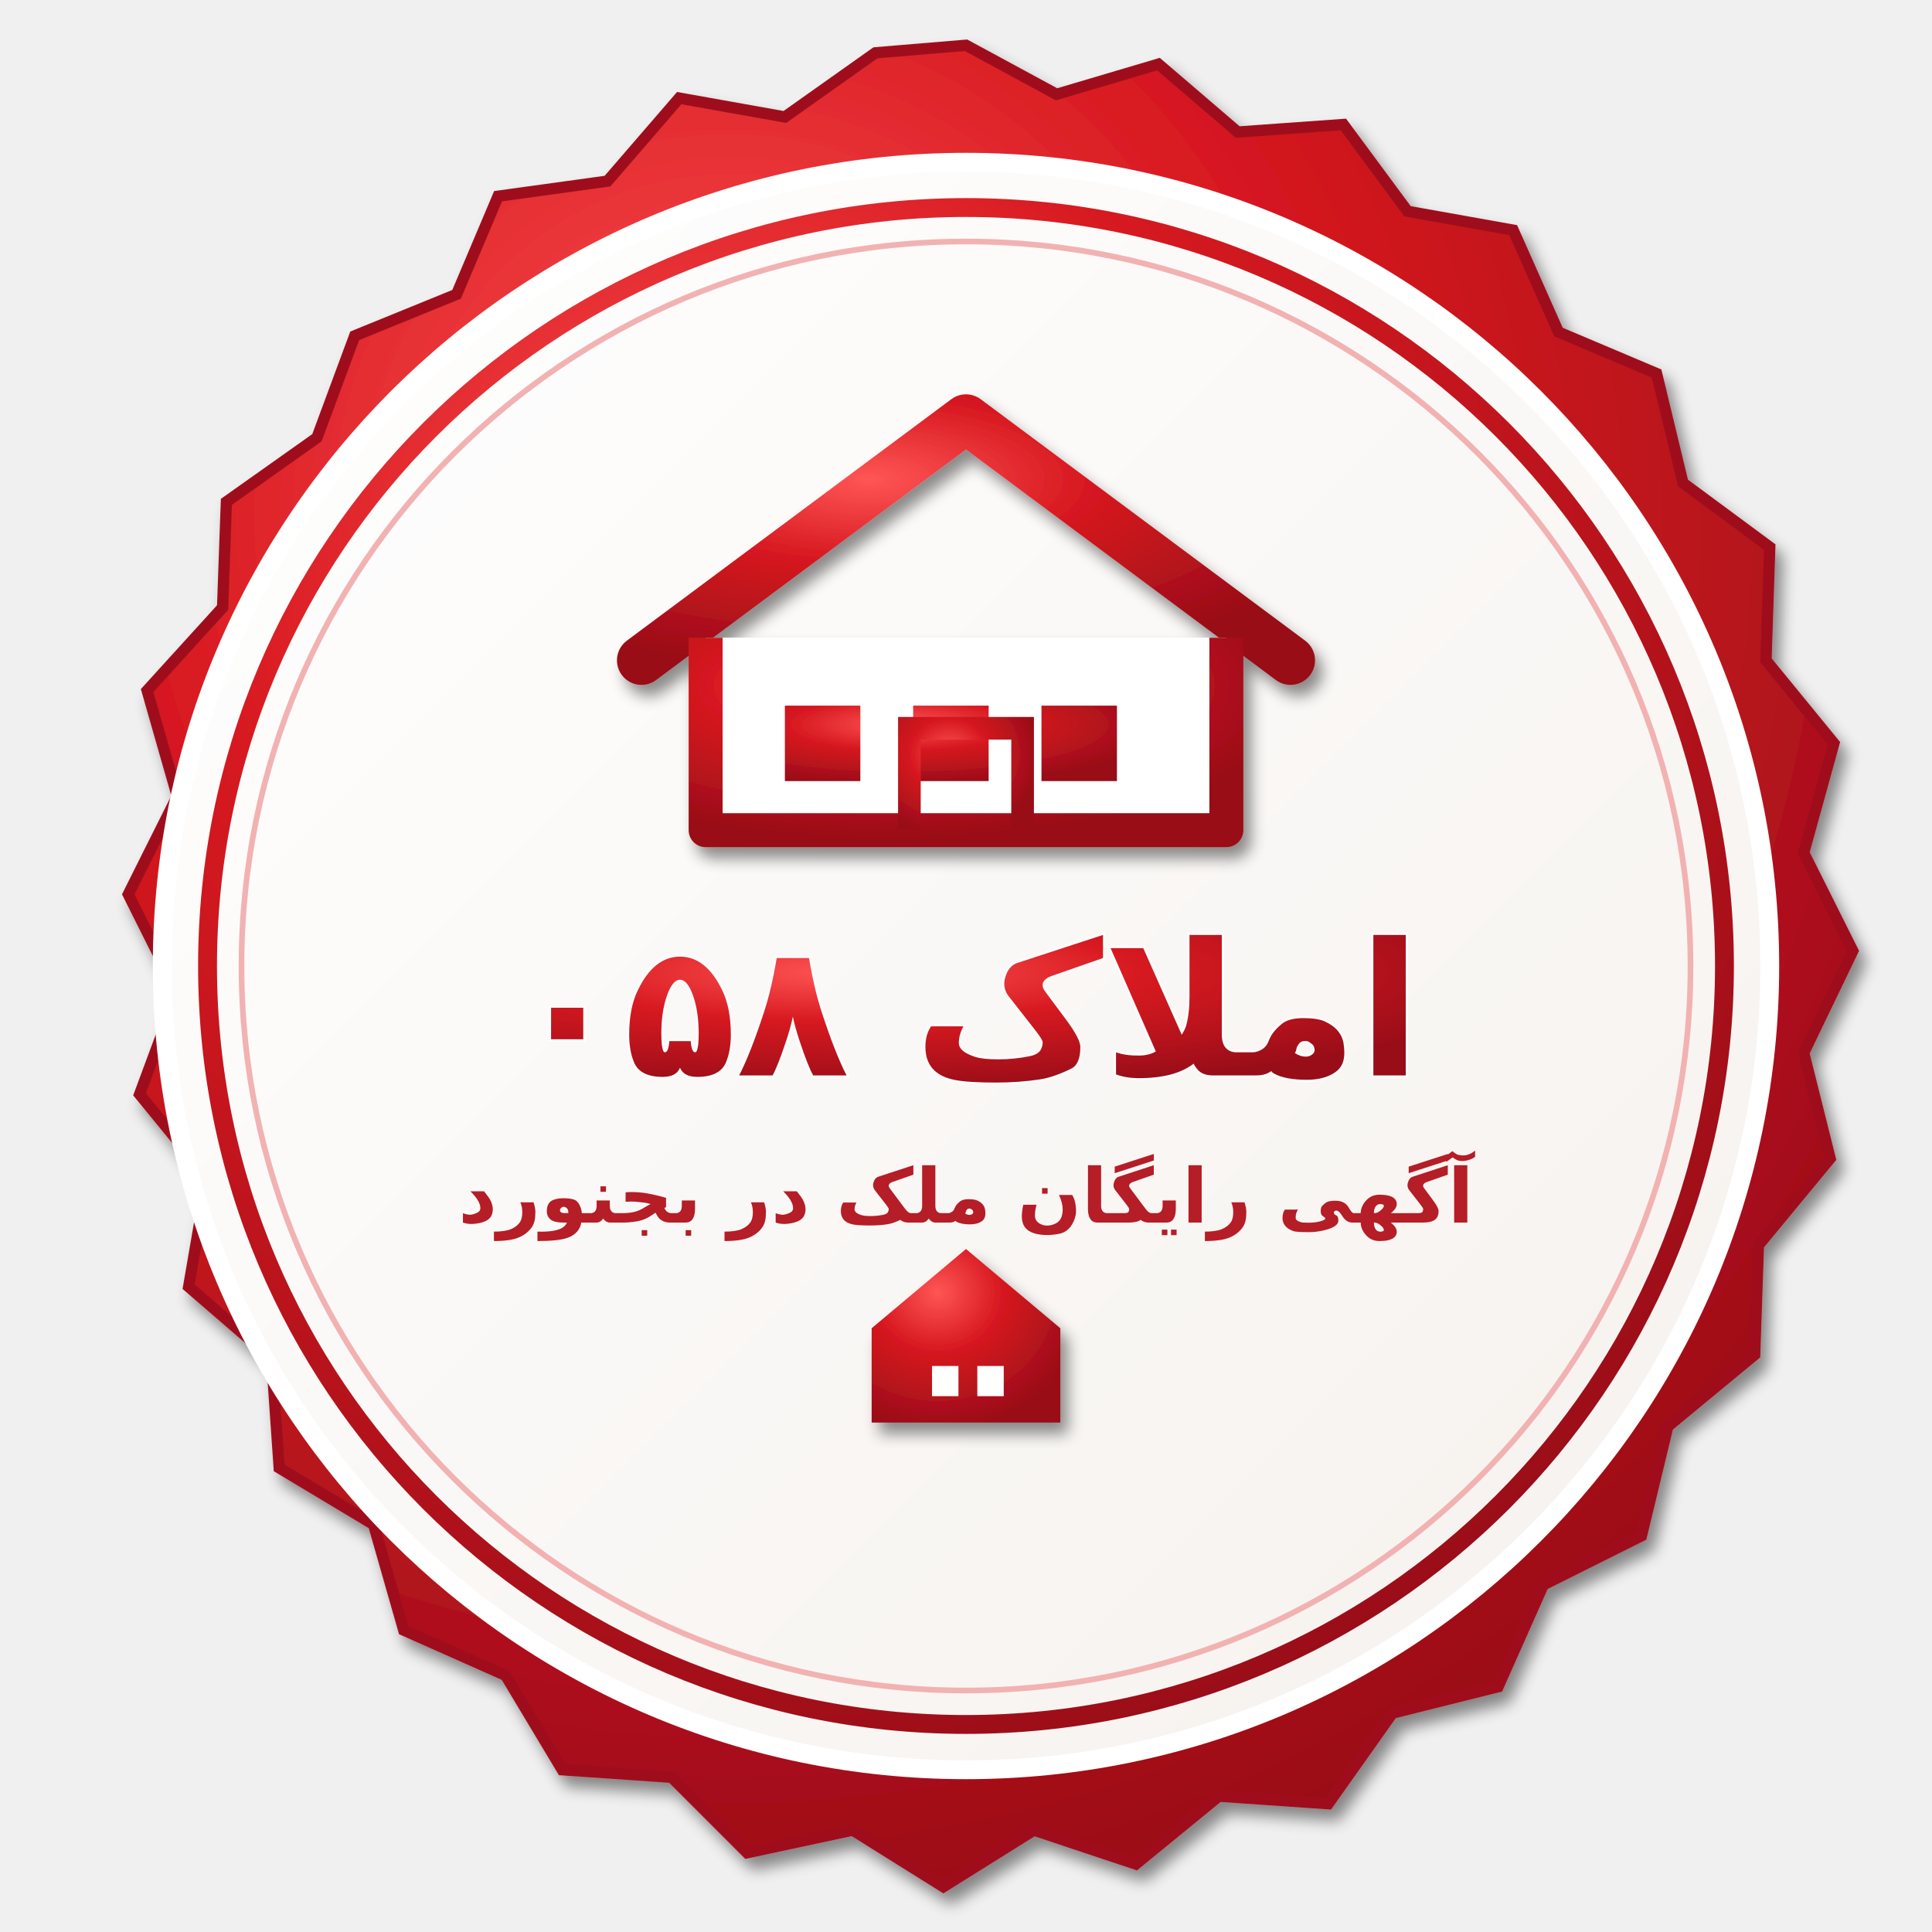
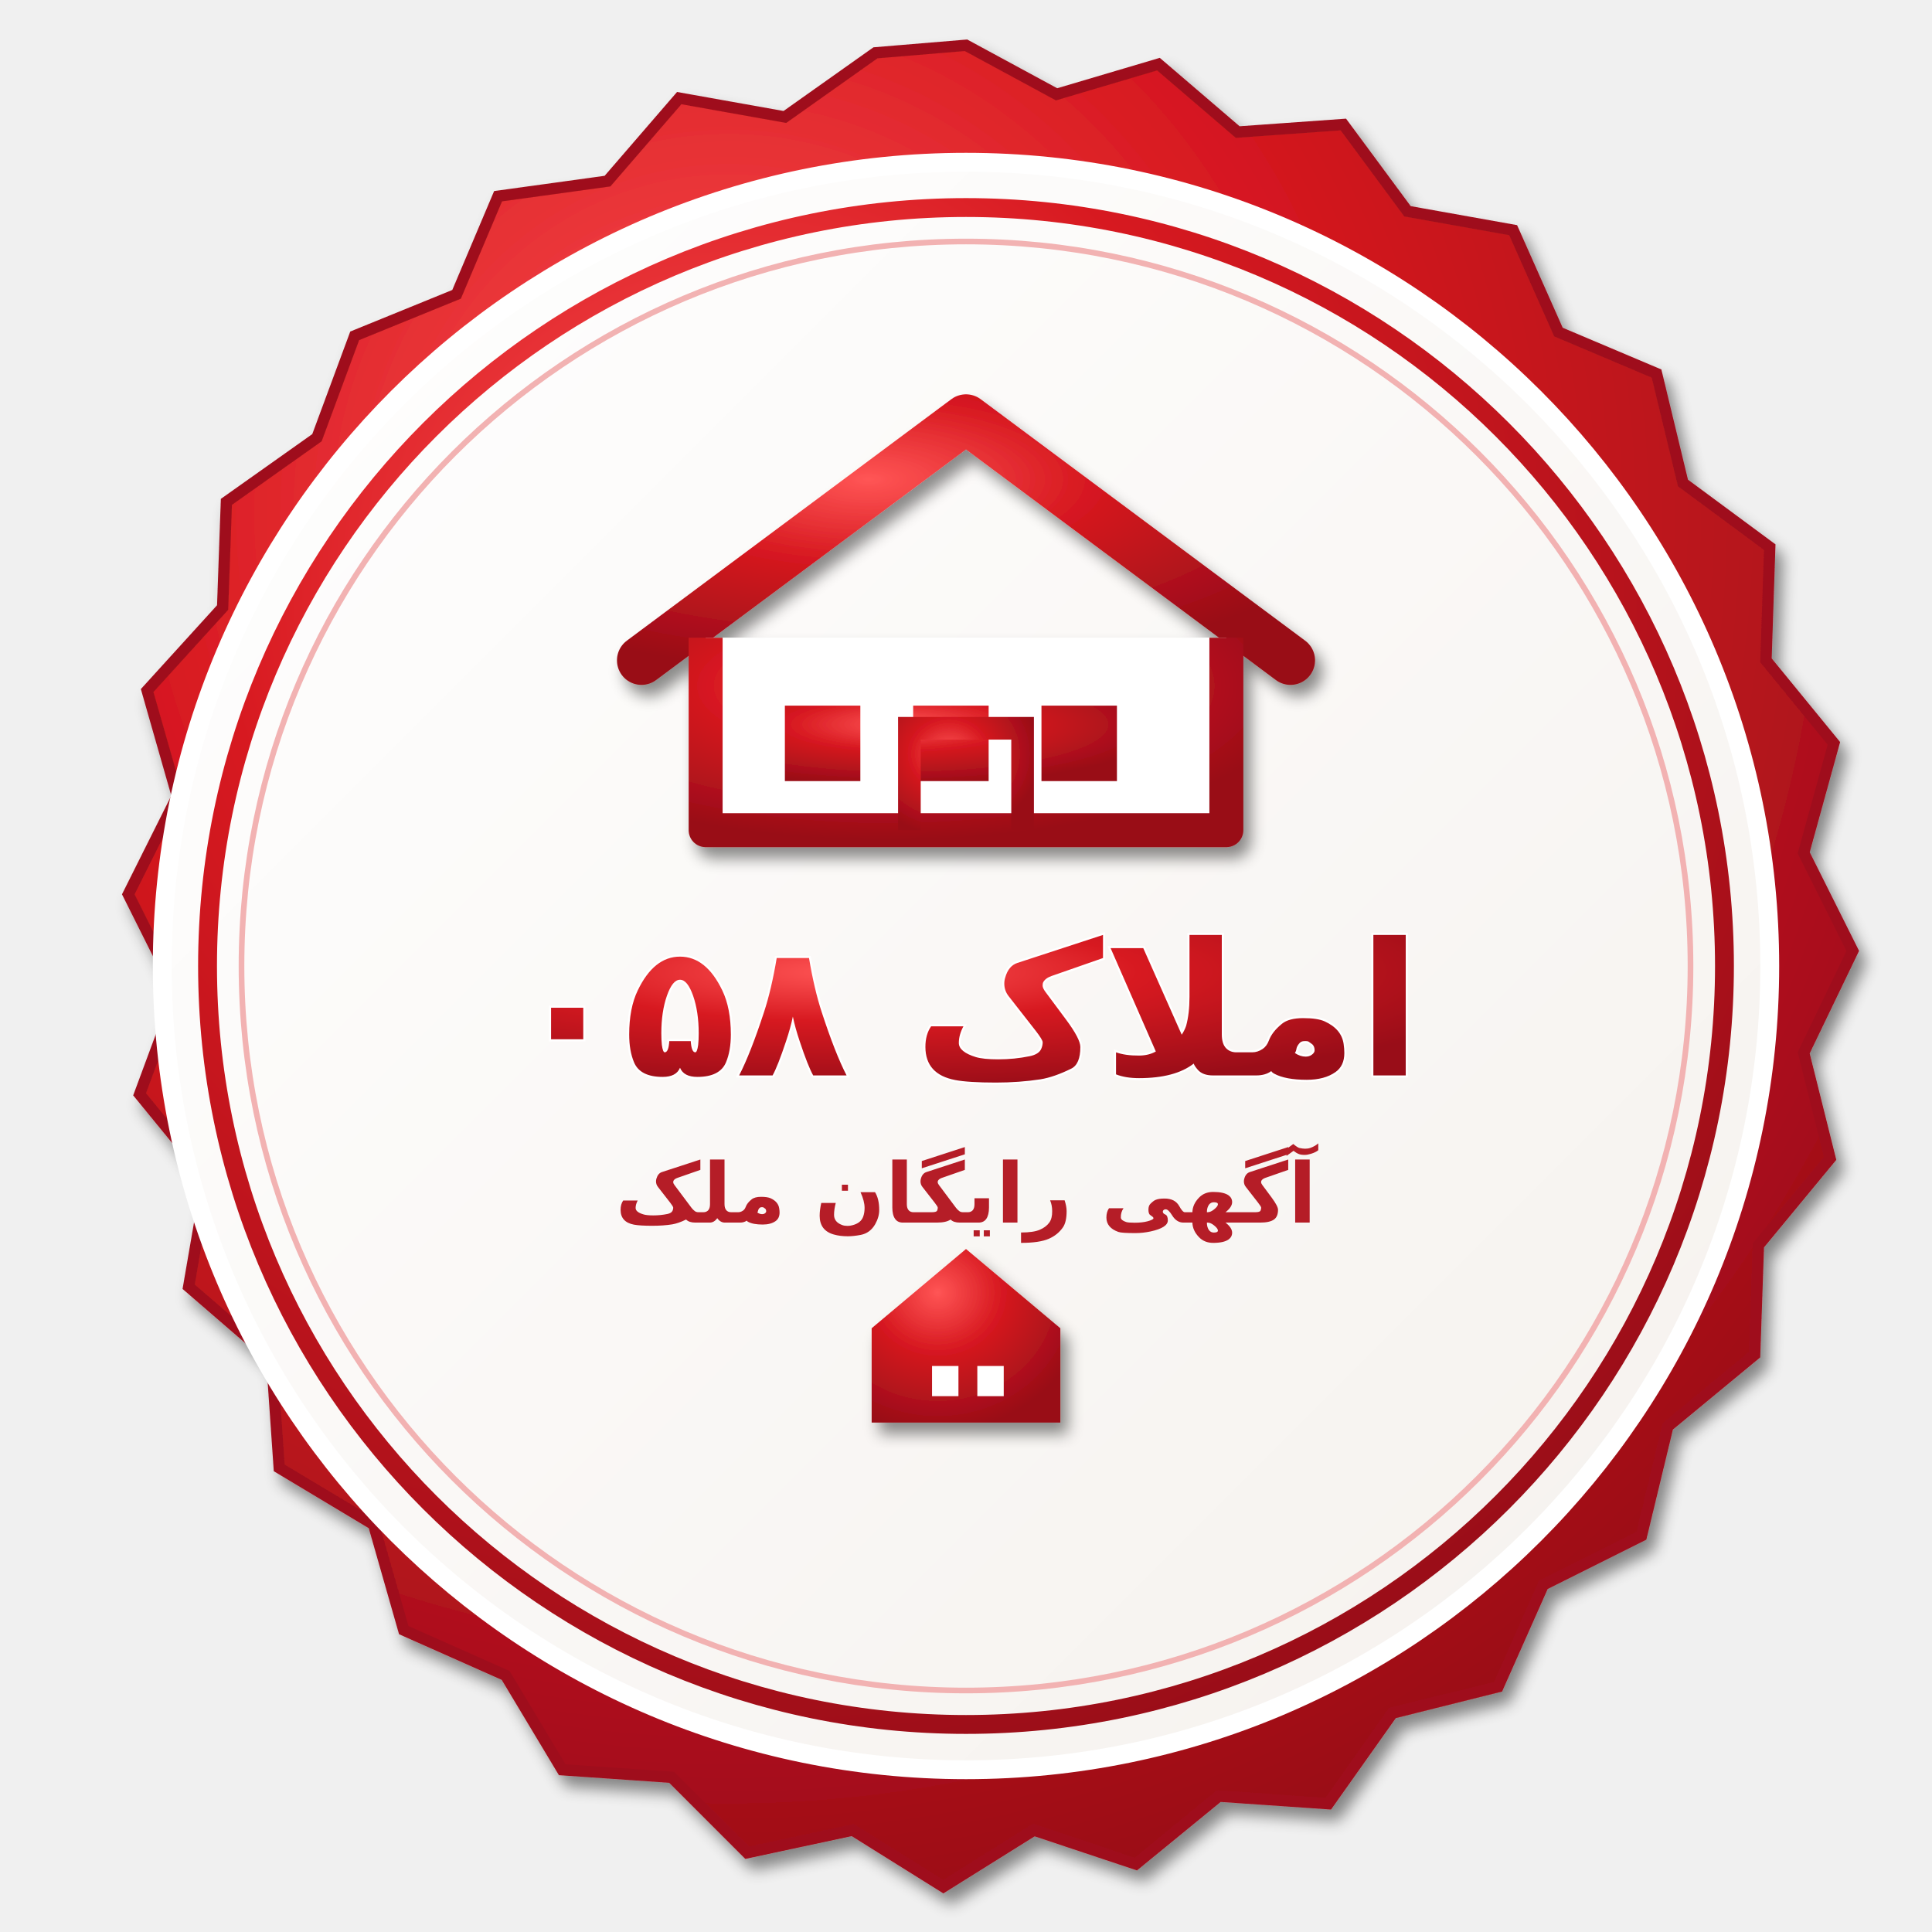
<svg xmlns="http://www.w3.org/2000/svg" viewBox="0 0 512 512" role="img" aria-labelledby="title desc">
  <defs>
    <radialGradient id="red" cx="35%" cy="25%" r="80%">
      <stop offset="0" stop-color="#ff5555" />
      <stop offset=".42" stop-color="#d71920" />
      <stop offset="1" stop-color="#990d18" />
    </radialGradient>
    <linearGradient id="paper" x1="0" y1="0" x2="1" y2="1">
      <stop stop-color="#fff" />
      <stop offset="1" stop-color="#f5f1ed" />
    </linearGradient>
    <filter id="emboss" x="-15%" y="-15%" width="130%" height="130%">
      <feGaussianBlur in="SourceAlpha" stdDeviation="2" result="blur" />
      <feOffset dy="3" dx="2" result="off" />
      <feComponentTransfer>
        <feFuncA type="linear" slope=".45" />
      </feComponentTransfer>
      <feMerge>
        <feMergeNode />
        <feMergeNode in="SourceGraphic" />
      </feMerge>
    </filter>
  </defs>
  <path d="M256 12 280 25 307 17 328 35 356 33 373 56 401 61 413 88 439 99 446 128 469 145 468 175 486 197 478 226 491 252 478 279 485 307 466 330 465 359 442 378 435 407 409 420 397 447 369 454 352 478 323 476 301 494 274 485 250 500 226 485 198 491 178 471 149 469 134 444 107 432 99 404 74 389 72 360 50 341 55 312 37 290 47 263 34 237 47 211 39 183 59 161 60 133 84 116 94 89 121 78 132 52 161 48 180 26 208 31 232 14Z" fill="url(#red)" stroke="#9f111b" stroke-width="3" filter="url(#emboss)" />
  <circle cx="256" cy="256" r="213" fill="url(#paper)" stroke="#fff" stroke-width="5" />
  <circle cx="256" cy="256" r="201" fill="none" stroke="url(#red)" stroke-width="5" />
  <circle cx="256" cy="256" r="192" fill="none" stroke="#f2b2b2" stroke-width="1.5" />
  <g filter="url(#emboss)">
    <path d="M170 175 256 111 342 175" fill="none" stroke="url(#red)" stroke-width="13" stroke-linecap="round" stroke-linejoin="round" />
    <path d="M187 169V220H325V169" fill="#fff" stroke="url(#red)" stroke-width="9" stroke-linejoin="round" />
    <path d="M208 187h20v20h-20zM242 187h20v20h-20zM276 187h20v20h-20z" fill="url(#red)" />
    <path d="M241 220v-27h30v27" fill="none" stroke="url(#red)" stroke-width="6" />
  </g>
  <text x="256" y="285" text-anchor="middle" font-family="Tahoma,Arial,sans-serif" font-size="49" font-weight="900" fill="url(#red)" stroke="#fff" stroke-width="1.1" paint-order="stroke">املاک ۰۵۸</text>
-   <text x="256" y="324" text-anchor="middle" font-family="Tahoma,Arial,sans-serif" font-size="20" font-weight="700" fill="#b51d27">آگهی رایگان ملک در بجنورد</text>
+   <text x="256" y="324" text-anchor="middle" font-family="Tahoma,Arial,sans-serif" font-size="22" font-weight="700" fill="#b51d27">آگهی رایگان ملک</text>
  <path d="M112 355H203M309 355H400" stroke="url(#red)" stroke-width="4" stroke-linecap="round" />
  <g transform="translate(256 355)" fill="url(#red)" filter="url(#emboss)">
    <path d="M-25 -3 0 -24 25 -3V22H-25Z" />
    <path d="M-9 7h7v8h-7zM3 7h7v8H3z" fill="#fff" />
  </g>
</svg>
